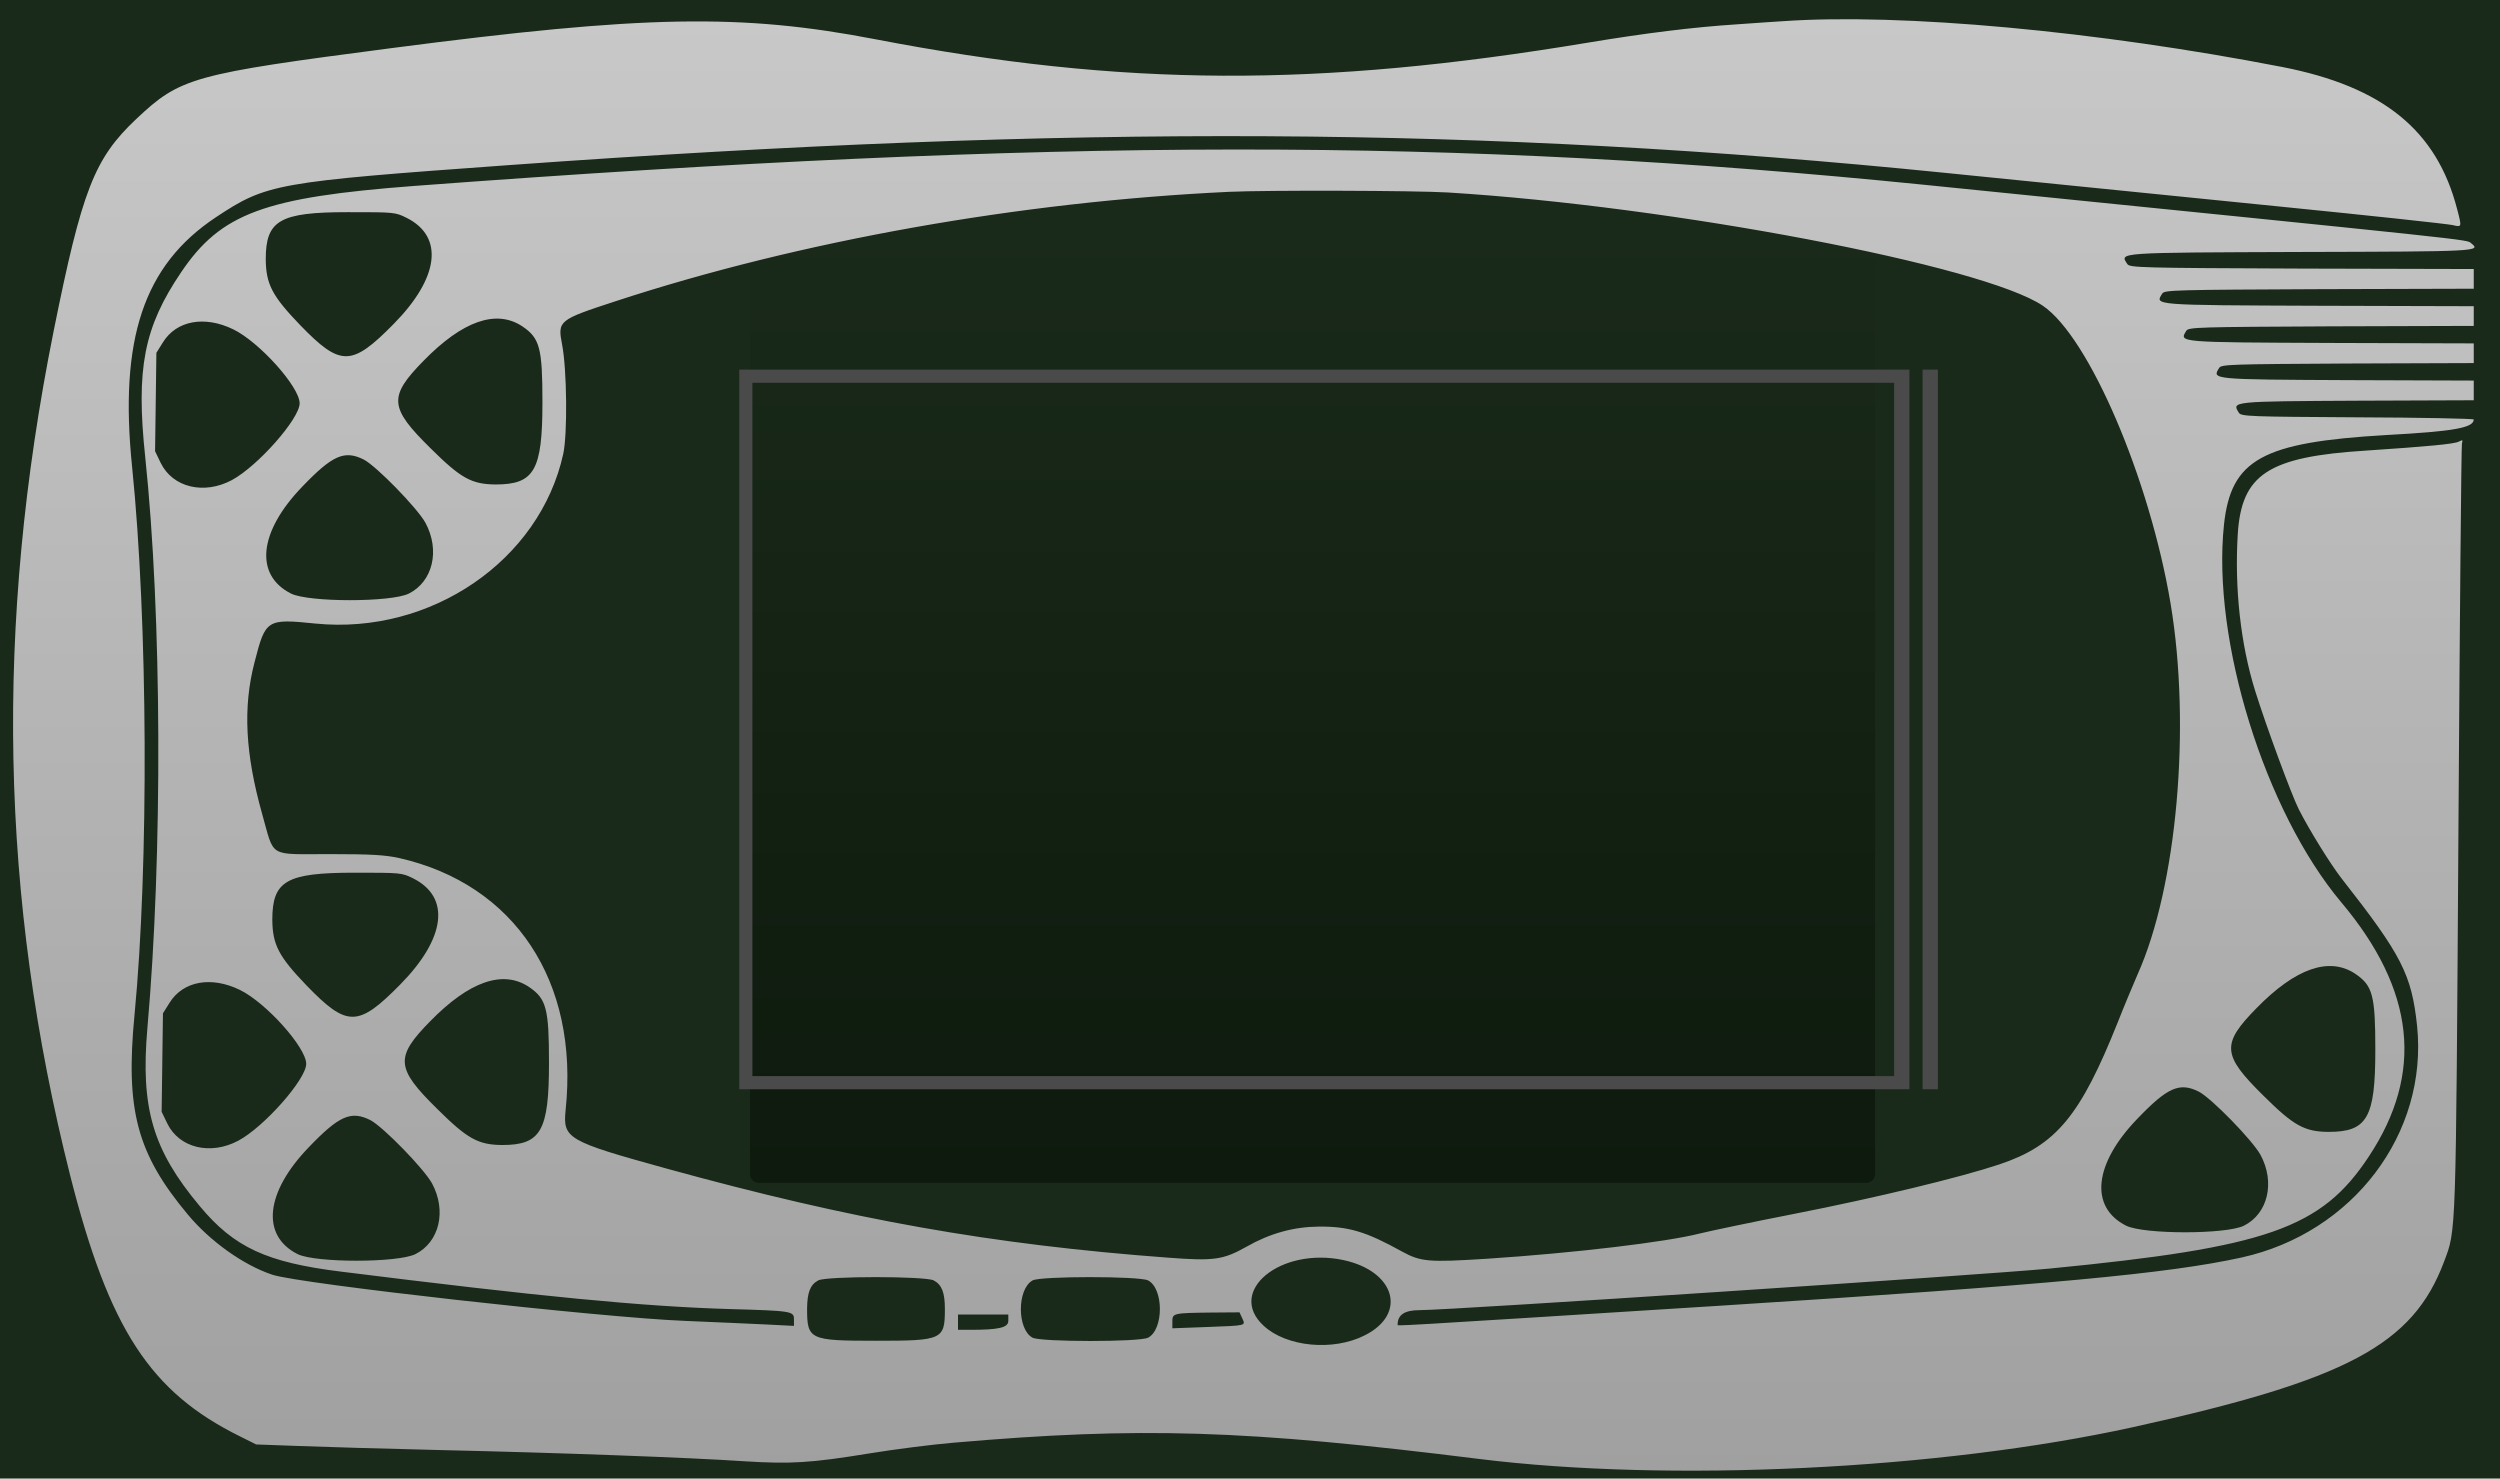
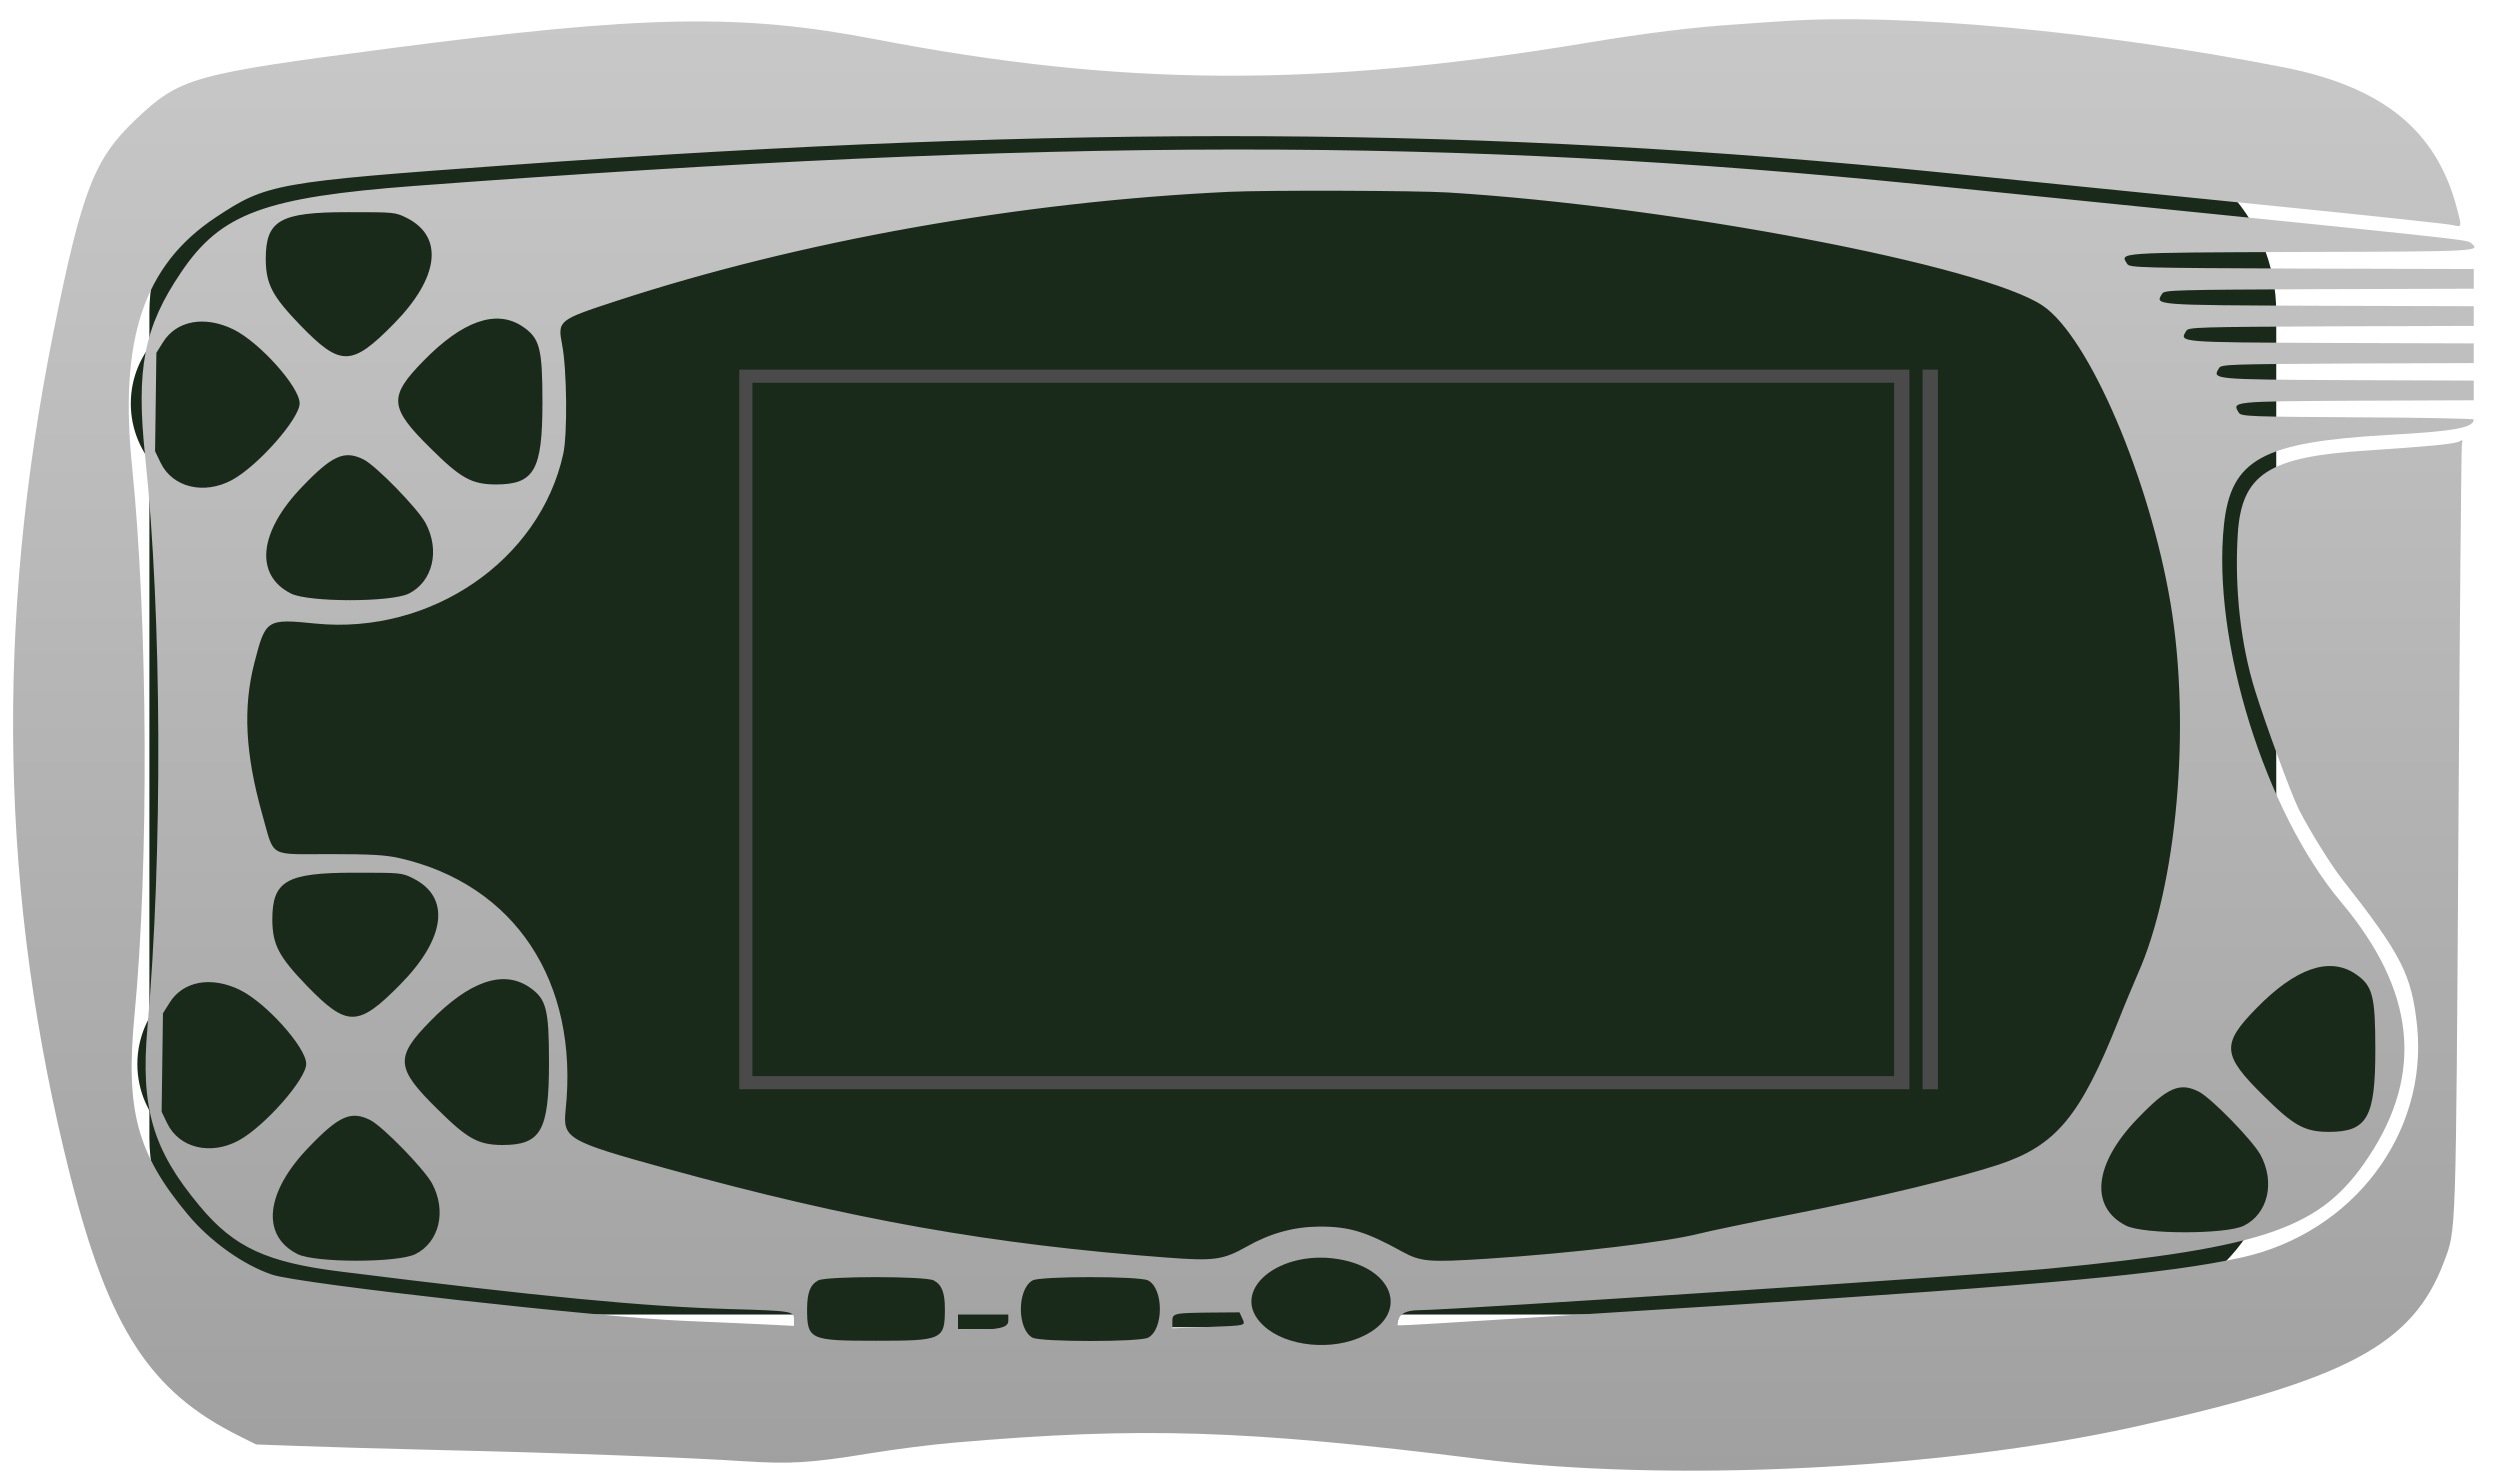
<svg xmlns="http://www.w3.org/2000/svg" width="1524" height="901.333" viewBox="0 0 1143 676">
  <defs>
    <linearGradient id="b" x1="0" x2="0" y1="0" y2="1">
      <stop offset="0%" stop-color="#c8c8c8" />
      <stop offset="100%" stop-color="#a0a0a0" />
    </linearGradient>
    <linearGradient id="a" x1="0" x2="0" y1="0" y2="1">
      <stop offset="0%" stop-color="#1a2a1a" />
      <stop offset="100%" stop-color="#0d1a0d" />
    </linearGradient>
  </defs>
-   <path fill="#1a2a1a" d="M0 0h1143v676H0z" />
  <rect width="514.4" height="439.4" x="342.9" y="101.4" fill="url(#a)" rx="4" />
+   <rect width="972.4" height="539" x="68.3" y="62" fill="#1a2a1a" rx="80.8" />
+   <circle cx="158.5" cy="129.5" r="43.7" fill="#1a2a1a" />
+   <circle cx="214.5" cy="183.5" r="43.7" fill="#1a2a1a" />
+   <circle cx="103.5" cy="184.5" r="43.7" fill="#1a2a1a" />
+   <rect width="574.2" height="348.7" x="317.4" y="158.6" fill="#1a2a1a" rx="52.3" />
+   <circle cx="159.5" cy="240.5" r="43.7" fill="#1a2a1a" />
+   <circle cx="161.5" cy="431.5" r="43.7" fill="#1a2a1a" />
+   <circle cx="1052.5" cy="479.5" r="43.7" fill="#1a2a1a" />
+   <circle cx="217.5" cy="485.5" r="43.7" fill="#1a2a1a" />
+   <circle cx="106.5" cy="486.5" r="43.7" fill="#1a2a1a" />
+   <circle cx="998.5" cy="529.5" r="43.7" fill="#1a2a1a" />
+   <circle cx="162.5" cy="542.5" r="43.7" fill="#1a2a1a" />
+   <circle cx="603.5" cy="594.5" r="36.8" fill="#1a2a1a" />
+   <rect width="69.3" height="31.9" x="365.4" y="582" fill="#1a2a1a" rx="4.8" />
+   <rect width="69.3" height="31.9" x="463.4" y="582" fill="#1a2a1a" rx="4.8" />
+   <rect width="36.3" height="7.7" x="533.9" y="599.1" fill="#1a2a1a" rx="1.2" />
+   <rect width="25.3" height="7.7" x="436.4" y="600.1" fill="#1a2a1a" rx="1.2" />
  <path fill="url(#b)" d="M815 9.7c-2.5.1-11.7.8-20.5 1.4-20.4 1.3-42.6 4.1-68.5 8.4C602.3 40.1 513.4 39.7 400.5 18 338.8 6.1 294.8 6.9 179 22 87.7 33.9 82.5 35.4 62.3 54.4c-19.2 18.1-24.8 32.5-37.8 97.1-27 134.6-24.5 258.7 7.6 386 17.8 70.1 36.5 98.9 77.6 119.2l7.4 3.7 19.2.7c10.6.4 40.4 1.3 66.2 1.9 53.2 1.2 112.8 3.4 138 5.1 20.9 1.3 30.1.8 57-3.6 11.6-1.9 28.9-4.1 38.5-4.9 85.4-7.4 133.3-5.9 240 7.4 87.4 10.9 211 4.9 299.2-14.5 97.9-21.6 127.9-37.6 142.2-75.6 5.6-15 5.4-9 6.6-197.9.6-96 1.3-175.3 1.6-176.3.5-1.6.3-1.7-1.4-.8-2.1 1.1-13.9 2.2-42.3 4.1-44.9 2.8-57.1 10.8-58.8 38.3-1.5 24.7 1.3 50.3 8 71.7 4.9 15.7 16.6 47.5 19.9 54 4.7 9.3 14.6 25.3 19.7 31.8 27.4 34.9 31.9 43.8 34.4 67.3 5 49.2-29.3 94.5-80.1 105.8-33.5 7.4-88 12.5-239 22.1-155.3 9.8-147 9.3-147 8.6 0-4.5 3.2-6.6 10.1-6.6 14.1 0 257.4-16.1 287.9-19 99.5-9.7 124.3-18.3 146-51.2 25.3-38.2 21.2-76.1-12.6-116.3-34.9-41.6-59.2-119.8-53.6-172.6 3.2-29.9 17.5-37.7 74.2-41 31.1-1.7 39.9-3.3 40-7.1 0-.4-23.9-.9-53.1-1-49.4-.3-53.3-.4-54.3-2.1-3.3-5.2-3.4-5.2 54.3-5.5l53.1-.2v-9l-57.6-.2c-62.6-.3-62.1-.3-58.8-5.6 1-1.6 5.1-1.7 58.8-2l57.6-.2v-9l-65.1-.2c-70.8-.3-69.6-.2-66.3-5.6 1-1.6 5.5-1.7 66.3-2l65.1-.2v-9l-70.6-.2c-76.9-.3-75.2-.2-71.8-5.6 1-1.6 5.7-1.7 71.8-2l70.6-.2v-9l-78.6-.2c-73.7-.3-78.8-.4-79.8-2.1-3.4-5.3-5.9-5.2 79.8-5.5 81.3-.2 82-.3 77.4-4-2.3-1.8 6.3-.8-249.9-26.7C664.7 62.8 483.7 63 189.5 85c-68.6 5.2-88.5 12.5-106.7 39.5-17 25.1-20.7 44-16.4 84.5 7.6 72.1 8 181.6 1 260.9-3.2 36.7 2.4 55.8 23.9 81.5 15.7 18.9 30.6 25.8 64.7 30 91.1 11.4 137.7 15.9 177.5 17.1 28.7.8 29.5 1 29.5 4.7v3l-11.7-.6c-6.5-.3-23.7-1.1-38.3-1.7-38-1.5-176-16.9-188.5-21.1-13.2-4.4-28.5-15.3-38.7-27.6-23.2-27.8-28.5-47.7-24.3-91.2 6.6-68.6 6.1-179.9-1.1-250.5-6-58.5 5.3-92.2 38.2-114.1 23.4-15.5 27.2-16.2 133.9-23.9C491.8 56.8 679.1 57.8 889 79c43.7 4.4 113 11.4 154 15.5s76.2 7.9 78.3 8.4c4.3 1 4.3 1.1 2.1-7.3-9.3-36-33.9-56-80.1-65C958.8 14.2 869.3 5.9 815 9.7M662 88c102.3 6.3 244.9 33.4 272 51.8 21.1 14.3 48.8 79 58.4 136.2 9.4 56.3 2.9 129.4-15.1 169.5-1.9 4.4-6 14.1-8.9 21.5-17.3 43.4-28.4 56.7-54.4 65.4-17.7 5.9-56.1 15.2-93.3 22.5-19.4 3.8-38.9 7.9-43.3 9-15.6 4-57.9 9-97.6 11.6-26.7 1.7-30.2 1.4-38.8-3.3-16.4-9.1-24.4-11.5-38-11.4-11.6.1-22.4 3.1-33.1 9.2-10.7 6-14.8 6.6-35.9 5-80.6-6-144.3-17.3-229.5-40.8-45.3-12.5-47.2-13.7-45.9-26.7 6.2-58.7-23.2-103.2-76.1-115.2-6.5-1.4-12.5-1.8-31.9-1.8-28.3 0-25 1.9-30.7-18.2-7.8-27.7-8.9-49-3.5-69.6 5-19.5 5.5-19.9 27.9-17.6 52.8 5.2 102.5-28.9 113.2-77.5 2-9 1.7-38.7-.5-50-2.1-11-1.8-11.3 24.5-19.9 84.3-27.6 184.9-45.5 280.5-50 17-.8 85.3-.6 100 .3M185.9 99.6c17.2 8.6 14.9 27.4-5.9 48.5-19.3 19.6-24.3 19.6-42.8.5-12.8-13.3-15.6-18.7-15.7-30.1 0-17.8 6.4-21.5 37.5-21.5 21.3 0 21.7 0 26.9 2.6m52.9 49.6c8 5.4 9.2 9.8 9.2 34.8 0 31.1-3.7 37.5-21.4 37.5-11-.1-15.9-2.8-29.7-16.5-19-18.7-19.4-23.6-3.2-40.1 17.8-18.2 33.2-23.6 45.1-15.7m-132.1 1.4c11.9 5.8 30.3 26.3 30.3 33.8 0 7-19.1 28.7-31 35.1-12.7 6.8-27 3.4-32.5-7.8l-2.6-5.4.3-22.5.3-22.5 3-4.8c6.2-10 19.1-12.3 32.2-5.9m59.6 59.5c5.8 3 24.5 22.2 28.2 28.9 6.8 12.6 3.4 26.9-7.6 32.4-8.2 4-45.6 4-53.8 0-16.9-8.5-14.8-28.3 5.1-48.9 13.8-14.4 19.3-16.8 28.1-12.4m22.6 191.5c17.2 8.6 14.9 27.4-5.9 48.5-19.3 19.6-24.3 19.6-42.8.5-12.8-13.3-15.6-18.7-15.7-30.1 0-17.8 6.4-21.5 37.5-21.5 21.3 0 21.7 0 26.9 2.6m887.9 43.6c8 5.4 9.2 9.8 9.2 34.8 0 31.1-3.7 37.5-21.4 37.5-11-.1-15.9-2.8-29.7-16.5-19-18.7-19.4-23.6-3.2-40.1 17.8-18.2 33.2-23.6 45.1-15.7m-835 6c8 5.4 9.2 9.8 9.2 34.8 0 31.1-3.7 37.5-21.4 37.5-11-.1-15.9-2.8-29.7-16.5-19-18.7-19.4-23.6-3.2-40.1 17.8-18.2 33.2-23.6 45.1-15.7m-132.1 1.4c11.9 5.8 30.3 26.3 30.3 33.8 0 7-19.1 28.7-31 35.1-12.7 6.8-27 3.4-32.5-7.8l-2.6-5.4.3-22.5.3-22.5 3-4.8c6.2-10 19.1-12.3 32.2-5.9m895.6 46.5c5.8 3 24.5 22.2 28.2 28.9 6.8 12.6 3.4 26.9-7.6 32.4-8.2 4-45.6 4-53.8 0-16.9-8.5-14.8-28.3 5.1-48.9 13.8-14.4 19.3-16.8 28.1-12.4m-836 13c5.8 3 24.5 22.2 28.2 28.9 6.8 12.6 3.4 26.9-7.6 32.4-8.2 4-45.6 4-53.8 0-16.9-8.5-14.8-28.3 5.1-48.9 13.8-14.4 19.3-16.8 28.1-12.4m444.9 64c23.7 5.1 29.3 24.6 9.8 34.4-14.5 7.4-35.9 5.3-46.3-4.4-17-15.7 7.7-36.1 36.5-30m-187.3 9.3c3.7 2 5.1 5.5 5.1 13.1 0 14-1.1 14.5-31.5 14.5-30.5 0-31.5-.5-31.5-14.8.1-7.3 1.4-10.8 5.1-12.8 3.6-2 48.9-2 52.8 0m98 0c7.2 3.8 7.2 22.4 0 26.2-4 2-48.8 2-52.8 0-7.1-3.7-7.2-22.2 0-26.2 3.6-2 48.9-2 52.8 0m43 17.2c1.6 3.6 2.4 3.4-15.8 4.1l-16.1.6v-3.1c0-3.8.4-3.9 17.6-4.1l13.1-.1zM461 603.9c0 3.1-4.3 4.1-17.6 4.1H438v-7h23z" />
  <path fill="#4a4a4a" d="M338 333.5V498h535V169H338zm528 0V492H344V175h522zm13 0V498h7V169h-7z" />
</svg>
